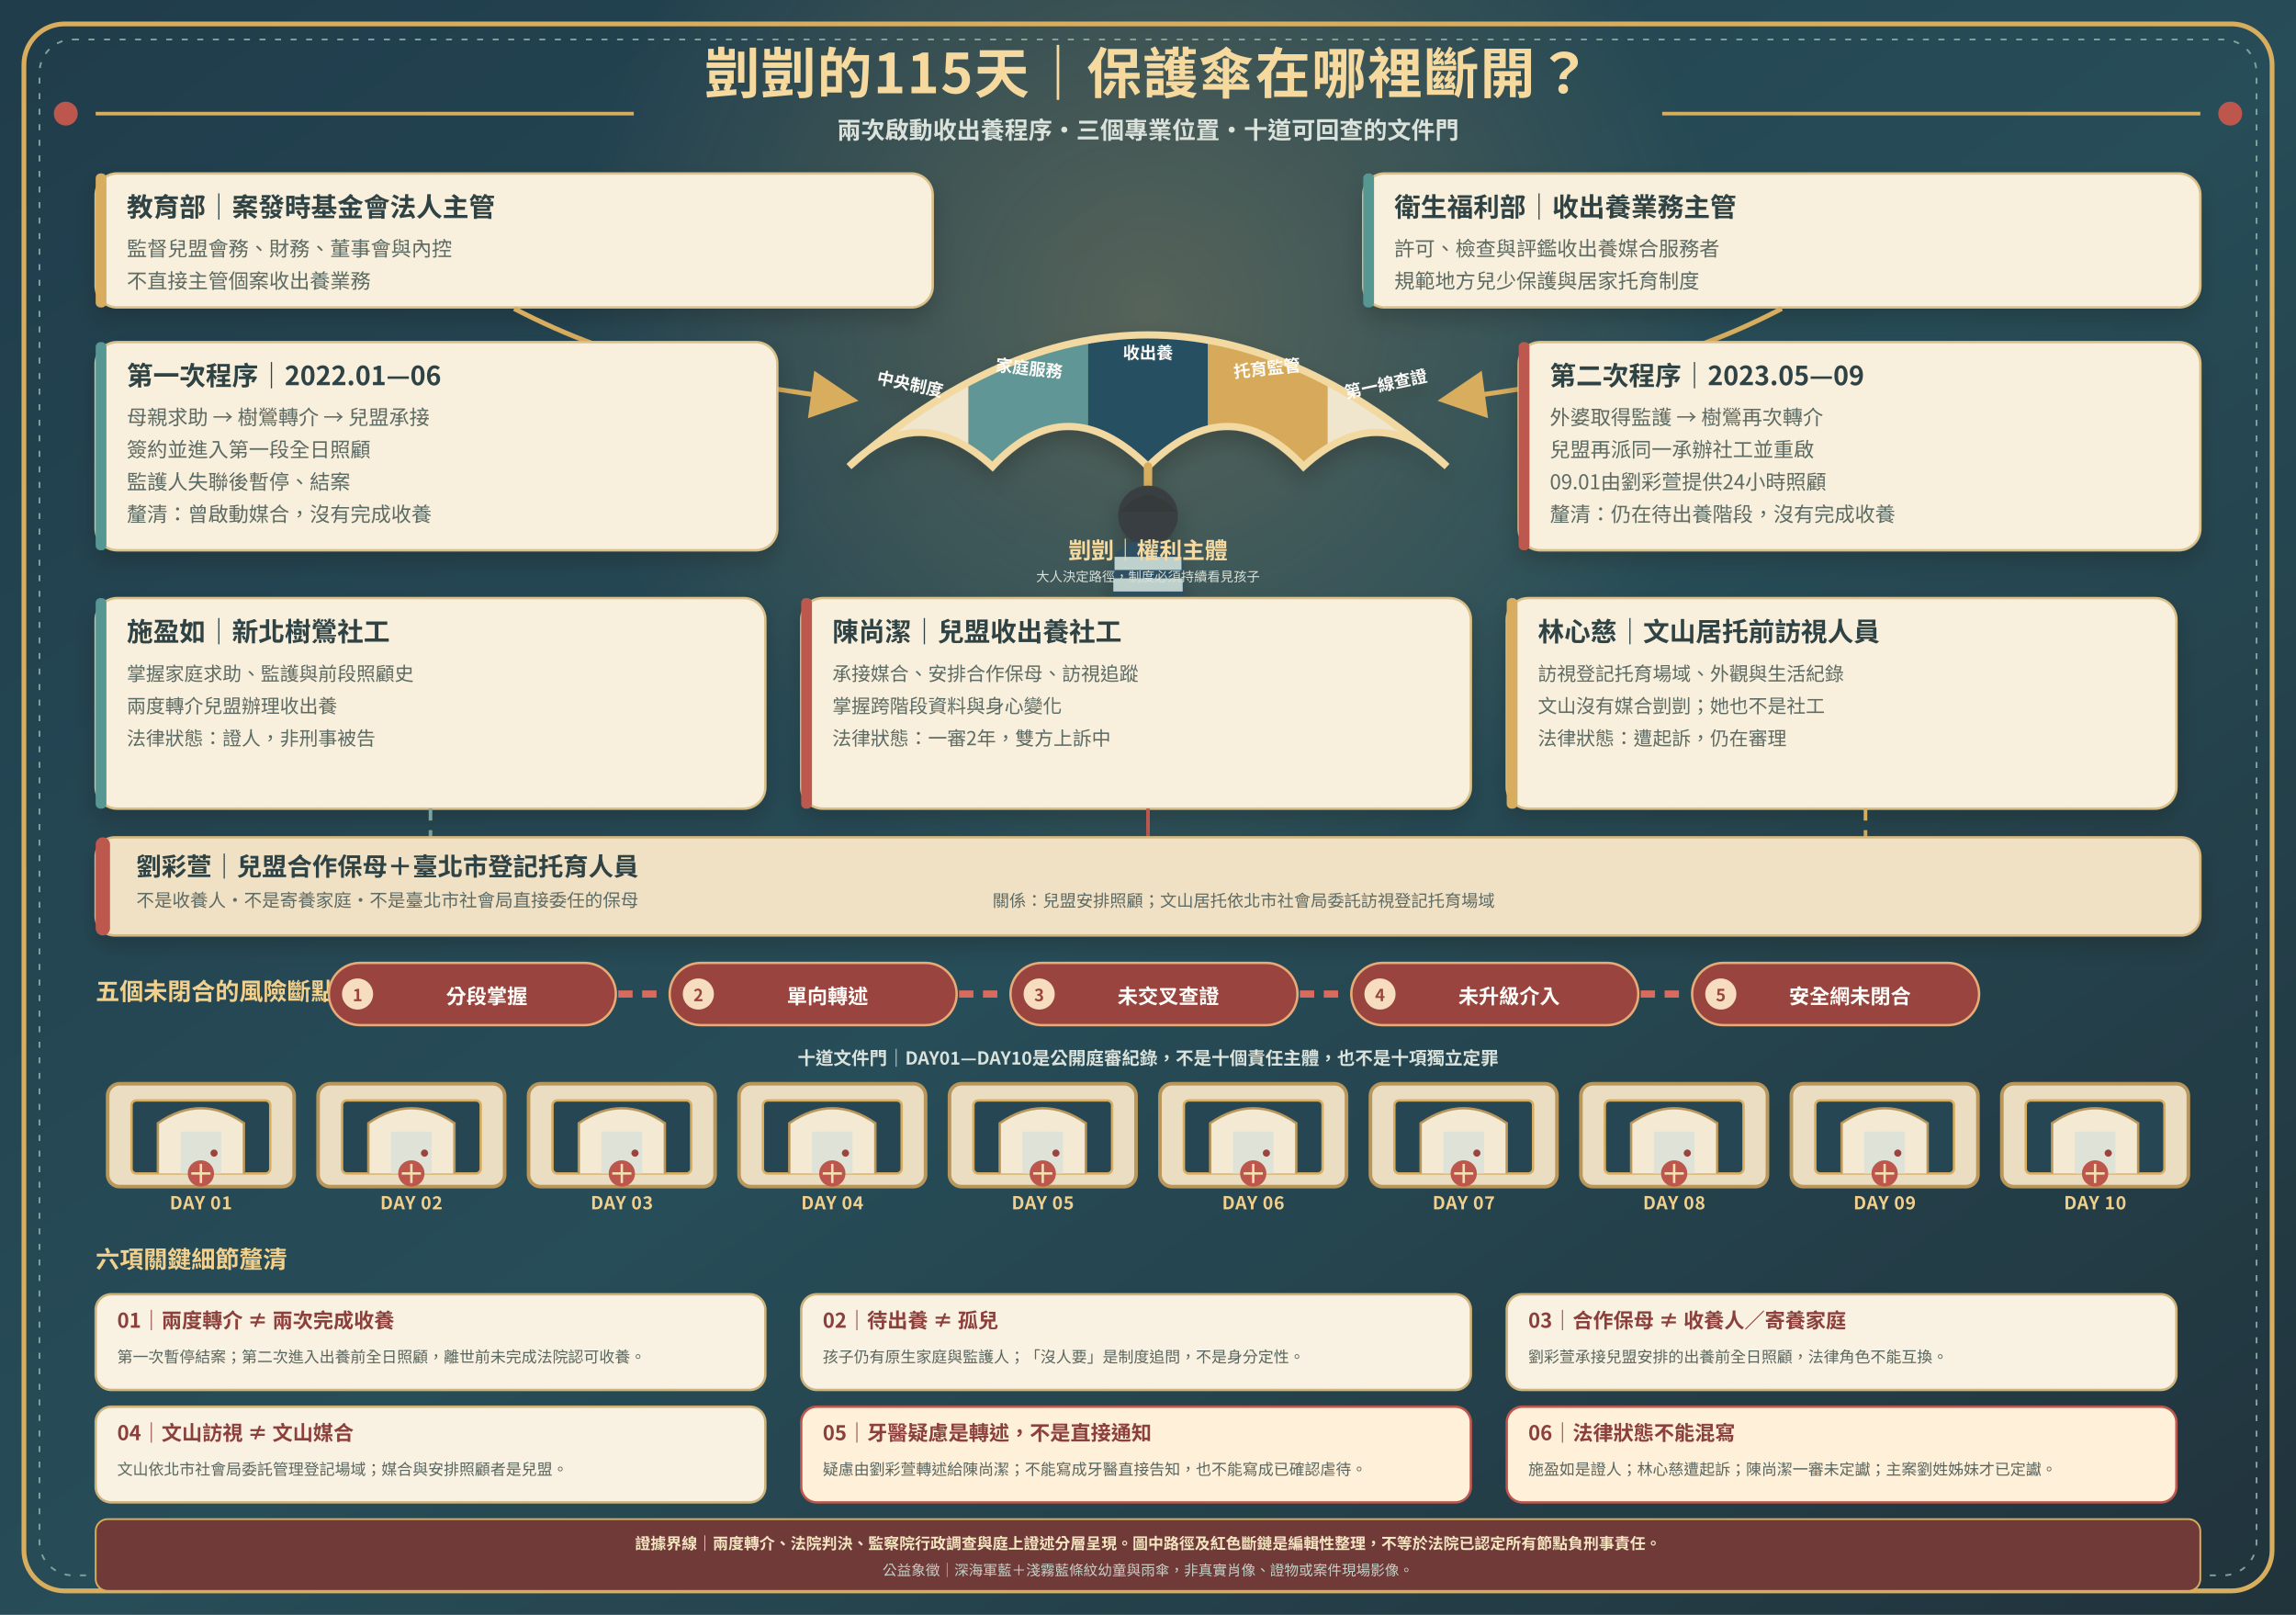
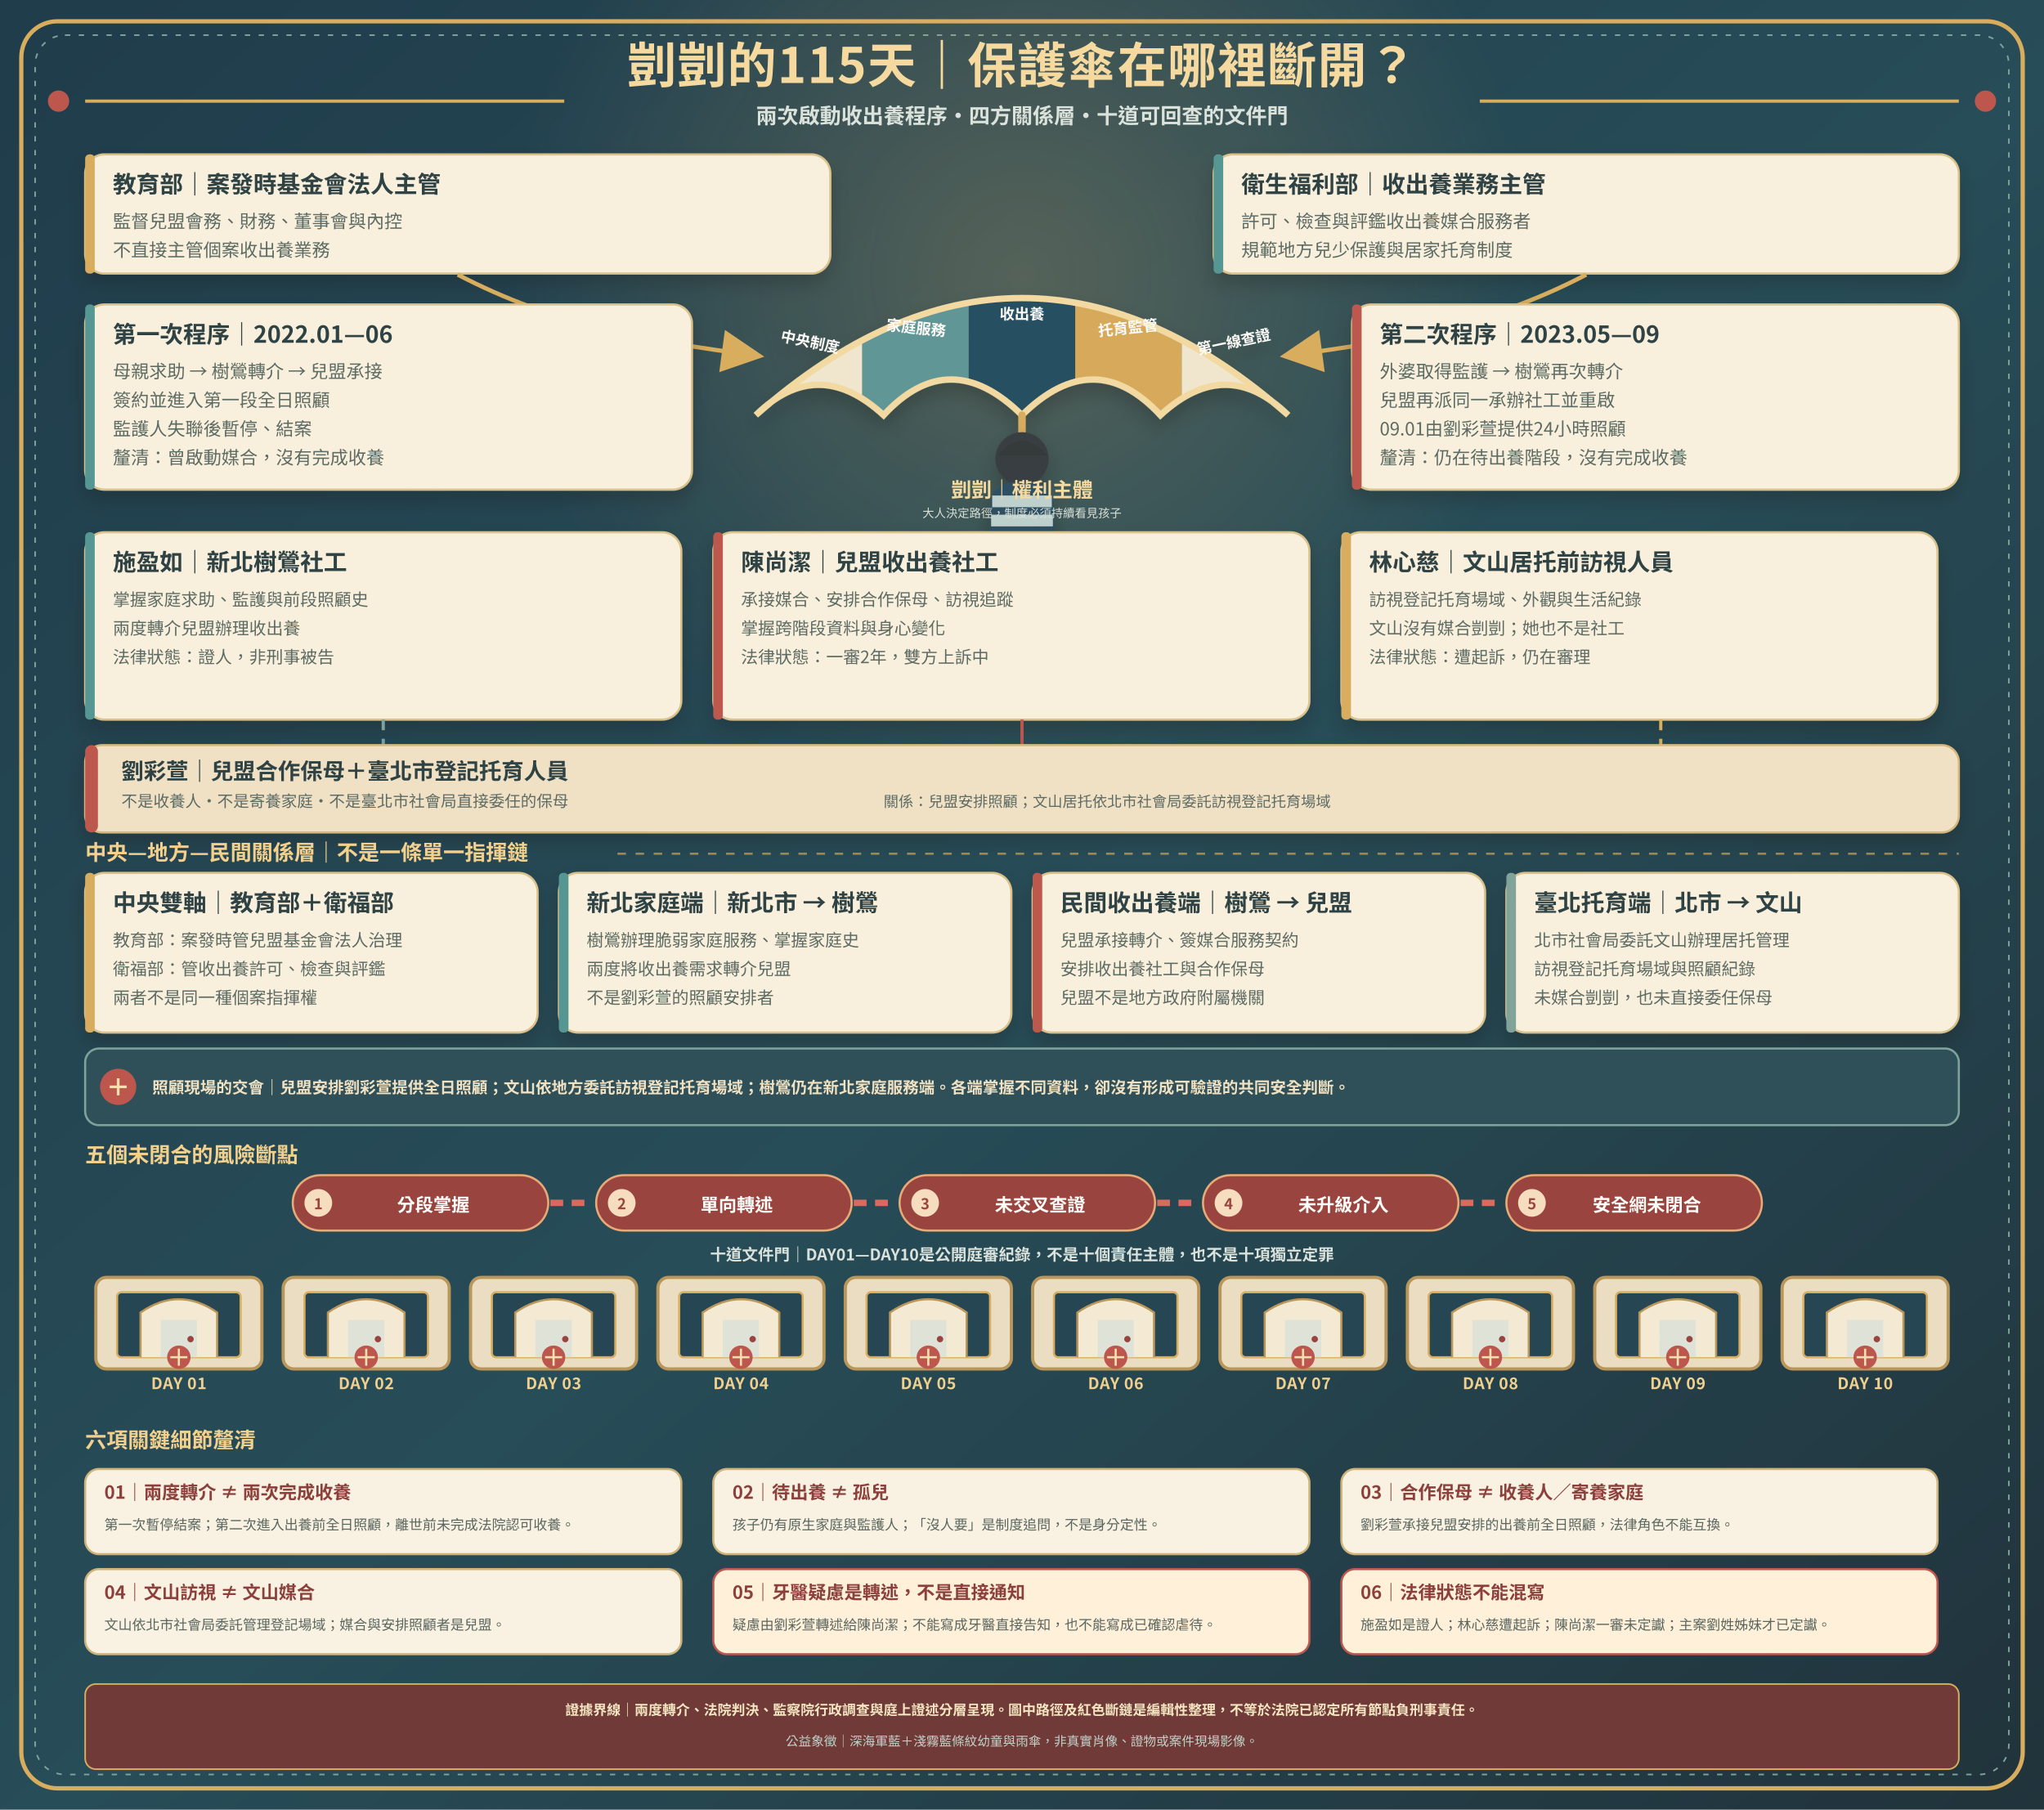
- <svg xmlns="http://www.w3.org/2000/svg" width="1920" height="1350" viewBox="0 0 1920 1350" role="img" aria-labelledby="title desc" lang="zh-Hant">
+ <svg xmlns="http://www.w3.org/2000/svg" width="1920" height="1700" viewBox="0 0 1920 1700" role="img" aria-labelledby="title desc" lang="zh-Hant">
  <defs>
    <linearGradient id="bg" x1="0" y1="0" x2="1" y2="1">
      <stop offset="0" stop-color="#06283d" />
      <stop offset=".52" stop-color="#0d3a4b" />
      <stop offset="1" stop-color="#071d2b" />
    </linearGradient>
    <radialGradient id="glow">
      <stop offset="0" stop-color="#d7a95d" stop-opacity=".27" />
      <stop offset="1" stop-color="#d7a95d" stop-opacity="0" />
    </radialGradient>
    <filter id="paper">
      <feTurbulence baseFrequency=".7" numOctaves="3" seed="17" type="fractalNoise" result="noise" />
      <feColorMatrix in="noise" values="1 0 0 0 0  0 1 0 0 0  0 0 1 0 0  0 0 0 .065 0" />
      <feBlend in="SourceGraphic" mode="multiply" />
    </filter>
    <filter id="shadow" x="-20%" y="-20%" width="140%" height="150%">
      <feDropShadow dx="0" dy="9" stdDeviation="9" flood-color="#000" flood-opacity=".27" />
    </filter>
    <marker id="arrow" markerWidth="10" markerHeight="10" refX="8" refY="5" orient="auto">
      <path d="M0 0 L10 5 L0 10 Z" fill="#d4a652" />
    </marker>
    <clipPath id="canopy">
      <path d="M710 390 Q960 170 1210 390 Q1152 333 1090 390 Q1028 323 960 390 Q892 323 830 390 Q768 333 710 390 Z" />
    </clipPath>
    <g id="door">
      <rect x="0" y="0" width="156" height="86" rx="10" fill="#e8dcc1" stroke="#b28d4f" stroke-width="3" />
      <rect x="20" y="14" width="116" height="61" rx="4" fill="#0b3245" stroke="#d4a652" stroke-width="2" />
      <path d="M42 75V33Q78 8 114 33V75" fill="#f4ead5" stroke="#b28d4f" stroke-width="2" />
      <rect x="61" y="40" width="34" height="35" fill="#dbe2da" />
      <circle cx="89" cy="58" r="3" fill="#8f302f" />
      <circle cx="78" cy="75" r="11" fill="#b6463f" />
      <path d="M70 75h16M78 67v16" stroke="#f4dfb0" stroke-width="2" />
    </g>
    <style>
      text{font-family:'Noto Sans CJK TC','Noto Sans TC','Microsoft JhengHei','PingFang TC',sans-serif}
-       .title{font-weight:900;fill:#f5d89a;letter-spacing:1px}.subtitle{font-weight:600;fill:#d6e2de}.card-title{font-weight:900;fill:#172e36}.card-copy{font-weight:500;fill:#4a5b58}.small-label{font-weight:800;fill:#f3cf86}.umbrella-label{font-weight:800;fill:#fff}.child-title{font-weight:900;fill:#f6d99b}.child-copy{font-weight:500;fill:#d6e1dc}.risk-number{font-weight:900;fill:#8f302f}.risk-copy{font-weight:800;fill:#fff}.door-label{font-weight:900;fill:#f0cd87;letter-spacing:.5px}.clarify-title{font-weight:900;fill:#7f2c2c}.clarify-copy{font-weight:500;fill:#465653}.boundary{font-weight:600;fill:#f5e6c2}.art-note{font-weight:500;fill:#bcd0ca}
+       .title{font-weight:900;fill:#f5d89a;letter-spacing:1px}.subtitle{font-weight:600;fill:#d6e2de}.card-title{font-weight:900;fill:#172e36}.card-copy{font-weight:500;fill:#4a5b58}.small-label{font-weight:800;fill:#f3cf86}.umbrella-label{font-weight:800;fill:#fff}.child-title{font-weight:900;fill:#f6d99b}.child-copy{font-weight:500;fill:#d6e1dc}.relation-note{font-weight:650;fill:#efe1c2}.risk-number{font-weight:900;fill:#8f302f}.risk-copy{font-weight:800;fill:#fff}.door-label{font-weight:900;fill:#f0cd87;letter-spacing:.5px}.clarify-title{font-weight:900;fill:#7f2c2c}.clarify-copy{font-weight:500;fill:#465653}.boundary{font-weight:600;fill:#f5e6c2}.art-note{font-weight:500;fill:#bcd0ca}
    </style>
  </defs>
-   <rect width="1920" height="1350" fill="url(#bg)" />
-   <rect x="20" y="20" width="1880" height="1310" rx="34" fill="none" stroke="#d4a652" stroke-width="4" />
-   <rect x="33" y="33" width="1854" height="1284" rx="28" fill="none" stroke="#6f9b96" stroke-width="1.5" stroke-dasharray="5 8" />
+   <rect width="1920" height="1700" fill="url(#bg)" />
+   <rect x="20" y="20" width="1880" height="1660" rx="34" fill="none" stroke="#d4a652" stroke-width="4" />
+   <rect x="33" y="33" width="1854" height="1634" rx="28" fill="none" stroke="#6f9b96" stroke-width="1.5" stroke-dasharray="5 8" />
  <circle cx="960" cy="260" r="480" fill="url(#glow)" />
  <path d="M80 95H530M1390 95H1840" stroke="#d4a652" stroke-width="3" />
  <circle cx="55" cy="95" r="10" fill="#b6463f" />
  <circle cx="1865" cy="95" r="10" fill="#b6463f" />
  <text x="960" y="78" text-anchor="middle" class="title" font-size="46">剴剴的115天｜保護傘在哪裡斷開？</text>
-   <text x="960" y="116" text-anchor="middle" class="subtitle" font-size="20">兩次啟動收出養程序・三個專業位置・十道可回查的文件門</text>
+   <text x="960" y="116" text-anchor="middle" class="subtitle" font-size="20">兩次啟動收出養程序・四方關係層・十道可回查的文件門</text>
  <g filter="url(#shadow)">
    <rect x="80" y="145" width="700" height="112" rx="18" fill="#f8f1df" stroke="#d7bc82" stroke-width="2" />
    <rect x="80" y="145" width="9" height="112" rx="4" fill="#d4a652" />
    <text x="106" y="181" class="card-title" font-size="22">教育部｜案發時基金會法人主管</text>
    <text x="106" y="214" class="card-copy" font-size="17" text-anchor="start">
      <tspan x="106" dy="0">監督兒盟會務、財務、董事會與內控</tspan>
      <tspan x="106" dy="27">不直接主管個案收出養業務</tspan>
    </text>
  </g>
  <g filter="url(#shadow)">
    <rect x="1140" y="145" width="700" height="112" rx="18" fill="#f8f1df" stroke="#d7bc82" stroke-width="2" />
    <rect x="1140" y="145" width="9" height="112" rx="4" fill="#438d8e" />
    <text x="1166" y="181" class="card-title" font-size="22">衛生福利部｜收出養業務主管</text>
    <text x="1166" y="214" class="card-copy" font-size="17" text-anchor="start">
      <tspan x="1166" dy="0">許可、檢查與評鑑收出養媒合服務者</tspan>
      <tspan x="1166" dy="27">規範地方兒少保護與居家托育制度</tspan>
    </text>
  </g>
  <path d="M430 258 C520 305 605 320 710 334" fill="none" stroke="#d4a652" stroke-width="4" marker-end="url(#arrow)" />
  <path d="M1490 258 C1400 305 1315 320 1210 334" fill="none" stroke="#d4a652" stroke-width="4" marker-end="url(#arrow)" />
  <g filter="url(#shadow)">
    <rect x="80" y="286" width="570" height="174" rx="18" fill="#f8f1df" stroke="#d7bc82" stroke-width="2" />
    <rect x="80" y="286" width="9" height="174" rx="4" fill="#438d8e" />
    <text x="106" y="322" class="card-title" font-size="22">第一次程序｜2022.01—06</text>
    <text x="106" y="355" class="card-copy" font-size="17" text-anchor="start">
      <tspan x="106" dy="0">母親求助 → 樹鶯轉介 → 兒盟承接</tspan>
      <tspan x="106" dy="27">簽約並進入第一段全日照顧</tspan>
      <tspan x="106" dy="27">監護人失聯後暫停、結案</tspan>
      <tspan x="106" dy="27">釐清：曾啟動媒合，沒有完成收養</tspan>
    </text>
  </g>
  <g filter="url(#shadow)">
    <rect x="1270" y="286" width="570" height="174" rx="18" fill="#f8f1df" stroke="#d7bc82" stroke-width="2" />
    <rect x="1270" y="286" width="9" height="174" rx="4" fill="#b6463f" />
    <text x="1296" y="322" class="card-title" font-size="22">第二次程序｜2023.05—09</text>
    <text x="1296" y="355" class="card-copy" font-size="17" text-anchor="start">
      <tspan x="1296" dy="0">外婆取得監護 → 樹鶯再次轉介</tspan>
      <tspan x="1296" dy="27">兒盟再派同一承辦社工並重啟</tspan>
      <tspan x="1296" dy="27">09.01由劉彩萱提供24小時照顧</tspan>
      <tspan x="1296" dy="27">釐清：仍在待出養階段，沒有完成收養</tspan>
    </text>
  </g>
  <g filter="url(#shadow)">
    <g clip-path="url(#canopy)">
      <rect x="710" y="170" width="100" height="230" fill="#efe5cf" />
      <rect x="810" y="170" width="100" height="230" fill="#4d8e91" />
      <rect x="910" y="170" width="100" height="230" fill="#0f3d56" />
      <rect x="1010" y="170" width="100" height="230" fill="#d2a34d" />
      <rect x="1110" y="170" width="100" height="230" fill="#efe5cf" />
    </g>
    <path d="M710 390 Q960 170 1210 390 Q1152 333 1090 390 Q1028 323 960 390 Q892 323 830 390 Q768 333 710 390 Z" fill="none" stroke="#f2d79d" stroke-width="6" />
    <path d="M960 390V447Q960 476 934 476" fill="none" stroke="#d4a652" stroke-width="7" stroke-linecap="round" />
    <text x="760" y="326" text-anchor="middle" class="umbrella-label" font-size="14" transform="rotate(12 760 326)">中央制度</text>
    <text x="860" y="313" text-anchor="middle" class="umbrella-label" font-size="14" transform="rotate(6 860 313)">家庭服務</text>
    <text x="960" y="300" text-anchor="middle" class="umbrella-label" font-size="14" transform="rotate(0 960 300)">收出養</text>
    <text x="1060" y="313" text-anchor="middle" class="umbrella-label" font-size="14" transform="rotate(-6 1060 313)">托育監管</text>
    <text x="1160" y="326" text-anchor="middle" class="umbrella-label" font-size="14" transform="rotate(-12 1160 326)">第一線查證</text>
  </g>
  <g transform="translate(890 402)" filter="url(#shadow)">
    <circle cx="70" cy="29" r="25" fill="#242c32" />
    <path d="M47 26Q70 -2 94 26" fill="#1d252b" />
    <rect x="40" y="51" width="60" height="72" rx="22" fill="#143e56" />
    <path d="M42 69H98M41 87H99M44 105H96" stroke="#b8cfce" stroke-width="11" />
    <rect x="49" y="116" width="17" height="32" rx="7" fill="#162d38" />
    <rect x="75" y="116" width="17" height="32" rx="7" fill="#162d38" />
  </g>
  <text x="960" y="467" text-anchor="middle" class="child-title" font-size="19">剴剴｜權利主體</text>
  <text x="960" y="486" text-anchor="middle" class="child-copy" font-size="11">大人決定路徑，制度必須持續看見孩子</text>
  <g filter="url(#shadow)">
    <rect x="80" y="500" width="560" height="176" rx="18" fill="#f8f1df" stroke="#d7bc82" stroke-width="2" />
    <rect x="80" y="500" width="9" height="176" rx="4" fill="#438d8e" />
    <text x="106" y="536" class="card-title" font-size="22">施盈如｜新北樹鶯社工</text>
    <text x="106" y="569" class="card-copy" font-size="16" text-anchor="start">
      <tspan x="106" dy="0">掌握家庭求助、監護與前段照顧史</tspan>
      <tspan x="106" dy="27">兩度轉介兒盟辦理收出養</tspan>
      <tspan x="106" dy="27">法律狀態：證人，非刑事被告</tspan>
    </text>
  </g>
  <g filter="url(#shadow)">
    <rect x="670" y="500" width="560" height="176" rx="18" fill="#f8f1df" stroke="#d7bc82" stroke-width="2" />
    <rect x="670" y="500" width="9" height="176" rx="4" fill="#b6463f" />
    <text x="696" y="536" class="card-title" font-size="22">陳尚潔｜兒盟收出養社工</text>
    <text x="696" y="569" class="card-copy" font-size="16" text-anchor="start">
      <tspan x="696" dy="0">承接媒合、安排合作保母、訪視追蹤</tspan>
      <tspan x="696" dy="27">掌握跨階段資料與身心變化</tspan>
      <tspan x="696" dy="27">法律狀態：一審2年，雙方上訴中</tspan>
    </text>
  </g>
  <g filter="url(#shadow)">
    <rect x="1260" y="500" width="560" height="176" rx="18" fill="#f8f1df" stroke="#d7bc82" stroke-width="2" />
    <rect x="1260" y="500" width="9" height="176" rx="4" fill="#d4a652" />
    <text x="1286" y="536" class="card-title" font-size="22">林心慈｜文山居托前訪視人員</text>
    <text x="1286" y="569" class="card-copy" font-size="16" text-anchor="start">
      <tspan x="1286" dy="0">訪視登記托育場域、外觀與生活紀錄</tspan>
      <tspan x="1286" dy="27">文山沒有媒合剴剴；她也不是社工</tspan>
      <tspan x="1286" dy="27">法律狀態：遭起訴，仍在審理</tspan>
    </text>
  </g>
  <path d="M360 676V716H960" fill="none" stroke="#6f9b96" stroke-width="3" stroke-dasharray="10 8" />
  <path d="M960 676V716" stroke="#b6463f" stroke-width="3" />
  <path d="M1560 676V716H960" fill="none" stroke="#d4a652" stroke-width="3" stroke-dasharray="10 8" />
  <g filter="url(#shadow)">
    <rect x="80" y="700" width="1760" height="82" rx="16" fill="#efe1c6" stroke="#d2b275" stroke-width="2" />
    <rect x="80" y="700" width="12" height="82" rx="6" fill="#b6463f" />
    <text x="114" y="732" class="card-title" font-size="21">劉彩萱｜兒盟合作保母＋臺北市登記托育人員</text>
    <text x="114" y="758" class="card-copy" font-size="15">不是收養人・不是寄養家庭・不是臺北市社會局直接委任的保母</text>
    <text x="1040" y="758" class="card-copy" font-size="14" text-anchor="middle">關係：兒盟安排照顧；文山居托依北市社會局委託訪視登記托育場域</text>
  </g>
-   <text x="80" y="836" class="small-label" font-size="20">五個未閉合的風險斷點</text>
-   <g>
-     <rect x="275" y="805" width="240" height="52" rx="26" fill="#8f302f" stroke="#e6a36d" stroke-width="2" />
-     <circle cx="299" cy="831" r="13" fill="#f6dcc0" />
-     <text x="299" y="837" text-anchor="middle" class="risk-number" font-size="14">1</text>
-     <text x="407" y="839" text-anchor="middle" class="risk-copy" font-size="17">分段掌握</text>
-     <path d="M517 831 H554" stroke="#d45c52" stroke-width="6" stroke-dasharray="12 8" />
-   </g>
-   <g>
-     <rect x="560" y="805" width="240" height="52" rx="26" fill="#8f302f" stroke="#e6a36d" stroke-width="2" />
-     <circle cx="584" cy="831" r="13" fill="#f6dcc0" />
-     <text x="584" y="837" text-anchor="middle" class="risk-number" font-size="14">2</text>
-     <text x="692" y="839" text-anchor="middle" class="risk-copy" font-size="17">單向轉述</text>
-     <path d="M802 831 H839" stroke="#d45c52" stroke-width="6" stroke-dasharray="12 8" />
-   </g>
-   <g>
-     <rect x="845" y="805" width="240" height="52" rx="26" fill="#8f302f" stroke="#e6a36d" stroke-width="2" />
-     <circle cx="869" cy="831" r="13" fill="#f6dcc0" />
-     <text x="869" y="837" text-anchor="middle" class="risk-number" font-size="14">3</text>
-     <text x="977" y="839" text-anchor="middle" class="risk-copy" font-size="17">未交叉查證</text>
-     <path d="M1087 831 H1124" stroke="#d45c52" stroke-width="6" stroke-dasharray="12 8" />
-   </g>
-   <g>
-     <rect x="1130" y="805" width="240" height="52" rx="26" fill="#8f302f" stroke="#e6a36d" stroke-width="2" />
-     <circle cx="1154" cy="831" r="13" fill="#f6dcc0" />
-     <text x="1154" y="837" text-anchor="middle" class="risk-number" font-size="14">4</text>
-     <text x="1262" y="839" text-anchor="middle" class="risk-copy" font-size="17">未升級介入</text>
-     <path d="M1372 831 H1409" stroke="#d45c52" stroke-width="6" stroke-dasharray="12 8" />
-   </g>
-   <g>
-     <rect x="1415" y="805" width="240" height="52" rx="26" fill="#8f302f" stroke="#e6a36d" stroke-width="2" />
-     <circle cx="1439" cy="831" r="13" fill="#f6dcc0" />
-     <text x="1439" y="837" text-anchor="middle" class="risk-number" font-size="14">5</text>
-     <text x="1547" y="839" text-anchor="middle" class="risk-copy" font-size="17">安全網未閉合</text>
-   </g>
-   <text x="960" y="890" text-anchor="middle" class="subtitle" font-size="15">十道文件門｜DAY01—DAY10是公開庭審紀錄，不是十個責任主體，也不是十項獨立定罪</text>
-   <g transform="translate(90 906)">
+   <text x="80" y="808" class="small-label" font-size="20">中央—地方—民間關係層｜不是一條單一指揮鏈</text>
+   <path d="M580 802H1840" stroke="#d4a652" stroke-width="2" stroke-dasharray="8 9" opacity=".65" />
+   <g filter="url(#shadow)">
+     <rect x="80" y="820" width="425" height="150" rx="18" fill="#f8f1df" stroke="#d7bc82" stroke-width="2" />
+     <rect x="80" y="820" width="9" height="150" rx="4" fill="#d4a652" />
+     <text x="106" y="856" class="card-title" font-size="22">中央雙軸｜教育部＋衛福部</text>
+     <text x="106" y="889" class="card-copy" font-size="16" text-anchor="start">
+       <tspan x="106" dy="0">教育部：案發時管兒盟基金會法人治理</tspan>
+       <tspan x="106" dy="27">衛福部：管收出養許可、檢查與評鑑</tspan>
+       <tspan x="106" dy="27">兩者不是同一種個案指揮權</tspan>
+     </text>
+   </g>
+   <g filter="url(#shadow)">
+     <rect x="525" y="820" width="425" height="150" rx="18" fill="#f8f1df" stroke="#d7bc82" stroke-width="2" />
+     <rect x="525" y="820" width="9" height="150" rx="4" fill="#438d8e" />
+     <text x="551" y="856" class="card-title" font-size="22">新北家庭端｜新北市 → 樹鶯</text>
+     <text x="551" y="889" class="card-copy" font-size="16" text-anchor="start">
+       <tspan x="551" dy="0">樹鶯辦理脆弱家庭服務、掌握家庭史</tspan>
+       <tspan x="551" dy="27">兩度將收出養需求轉介兒盟</tspan>
+       <tspan x="551" dy="27">不是劉彩萱的照顧安排者</tspan>
+     </text>
+   </g>
+   <g filter="url(#shadow)">
+     <rect x="970" y="820" width="425" height="150" rx="18" fill="#f8f1df" stroke="#d7bc82" stroke-width="2" />
+     <rect x="970" y="820" width="9" height="150" rx="4" fill="#b6463f" />
+     <text x="996" y="856" class="card-title" font-size="22">民間收出養端｜樹鶯 → 兒盟</text>
+     <text x="996" y="889" class="card-copy" font-size="16" text-anchor="start">
+       <tspan x="996" dy="0">兒盟承接轉介、簽媒合服務契約</tspan>
+       <tspan x="996" dy="27">安排收出養社工與合作保母</tspan>
+       <tspan x="996" dy="27">兒盟不是地方政府附屬機關</tspan>
+     </text>
+   </g>
+   <g filter="url(#shadow)">
+     <rect x="1415" y="820" width="425" height="150" rx="18" fill="#f8f1df" stroke="#d7bc82" stroke-width="2" />
+     <rect x="1415" y="820" width="9" height="150" rx="4" fill="#739b94" />
+     <text x="1441" y="856" class="card-title" font-size="22">臺北托育端｜北市 → 文山</text>
+     <text x="1441" y="889" class="card-copy" font-size="16" text-anchor="start">
+       <tspan x="1441" dy="0">北市社會局委託文山辦理居托管理</tspan>
+       <tspan x="1441" dy="27">訪視登記托育場域與照顧紀錄</tspan>
+       <tspan x="1441" dy="27">未媒合剴剴，也未直接委任保母</tspan>
+     </text>
+   </g>
+   <rect x="80" y="985" width="1760" height="72" rx="13" fill="#163e4c" stroke="#6f9b96" stroke-width="2" />
+   <circle cx="111" cy="1021" r="17" fill="#b6463f" />
+   <path d="M103 1021h16M111 1013v16" stroke="#f6dfad" stroke-width="2.5" />
+   <text x="143" y="1027" class="relation-note" font-size="15">照顧現場的交會｜兒盟安排劉彩萱提供全日照顧；文山依地方委託訪視登記托育場域；樹鶯仍在新北家庭服務端。各端掌握不同資料，卻沒有形成可驗證的共同安全判斷。</text>
+   <text x="80" y="1092" class="small-label" font-size="20">五個未閉合的風險斷點</text>
+   <g>
+     <rect x="275" y="1104" width="240" height="52" rx="26" fill="#8f302f" stroke="#e6a36d" stroke-width="2" />
+     <circle cx="299" cy="1130" r="13" fill="#f6dcc0" />
+     <text x="299" y="1136" text-anchor="middle" class="risk-number" font-size="14">1</text>
+     <text x="407" y="1138" text-anchor="middle" class="risk-copy" font-size="17">分段掌握</text>
+     <path d="M517 1130 H554" stroke="#d45c52" stroke-width="6" stroke-dasharray="12 8" />
+   </g>
+   <g>
+     <rect x="560" y="1104" width="240" height="52" rx="26" fill="#8f302f" stroke="#e6a36d" stroke-width="2" />
+     <circle cx="584" cy="1130" r="13" fill="#f6dcc0" />
+     <text x="584" y="1136" text-anchor="middle" class="risk-number" font-size="14">2</text>
+     <text x="692" y="1138" text-anchor="middle" class="risk-copy" font-size="17">單向轉述</text>
+     <path d="M802 1130 H839" stroke="#d45c52" stroke-width="6" stroke-dasharray="12 8" />
+   </g>
+   <g>
+     <rect x="845" y="1104" width="240" height="52" rx="26" fill="#8f302f" stroke="#e6a36d" stroke-width="2" />
+     <circle cx="869" cy="1130" r="13" fill="#f6dcc0" />
+     <text x="869" y="1136" text-anchor="middle" class="risk-number" font-size="14">3</text>
+     <text x="977" y="1138" text-anchor="middle" class="risk-copy" font-size="17">未交叉查證</text>
+     <path d="M1087 1130 H1124" stroke="#d45c52" stroke-width="6" stroke-dasharray="12 8" />
+   </g>
+   <g>
+     <rect x="1130" y="1104" width="240" height="52" rx="26" fill="#8f302f" stroke="#e6a36d" stroke-width="2" />
+     <circle cx="1154" cy="1130" r="13" fill="#f6dcc0" />
+     <text x="1154" y="1136" text-anchor="middle" class="risk-number" font-size="14">4</text>
+     <text x="1262" y="1138" text-anchor="middle" class="risk-copy" font-size="17">未升級介入</text>
+     <path d="M1372 1130 H1409" stroke="#d45c52" stroke-width="6" stroke-dasharray="12 8" />
+   </g>
+   <g>
+     <rect x="1415" y="1104" width="240" height="52" rx="26" fill="#8f302f" stroke="#e6a36d" stroke-width="2" />
+     <circle cx="1439" cy="1130" r="13" fill="#f6dcc0" />
+     <text x="1439" y="1136" text-anchor="middle" class="risk-number" font-size="14">5</text>
+     <text x="1547" y="1138" text-anchor="middle" class="risk-copy" font-size="17">安全網未閉合</text>
+   </g>
+   <text x="960" y="1184" text-anchor="middle" class="subtitle" font-size="15">十道文件門｜DAY01—DAY10是公開庭審紀錄，不是十個責任主體，也不是十項獨立定罪</text>
+   <g transform="translate(90 1200)">
    <use href="#door" />
    <text x="78" y="105" text-anchor="middle" class="door-label" font-size="15">DAY 01</text>
  </g>
-   <g transform="translate(266 906)">
+   <g transform="translate(266 1200)">
    <use href="#door" />
    <text x="78" y="105" text-anchor="middle" class="door-label" font-size="15">DAY 02</text>
  </g>
-   <g transform="translate(442 906)">
+   <g transform="translate(442 1200)">
    <use href="#door" />
    <text x="78" y="105" text-anchor="middle" class="door-label" font-size="15">DAY 03</text>
  </g>
-   <g transform="translate(618 906)">
+   <g transform="translate(618 1200)">
    <use href="#door" />
    <text x="78" y="105" text-anchor="middle" class="door-label" font-size="15">DAY 04</text>
  </g>
-   <g transform="translate(794 906)">
+   <g transform="translate(794 1200)">
    <use href="#door" />
    <text x="78" y="105" text-anchor="middle" class="door-label" font-size="15">DAY 05</text>
  </g>
-   <g transform="translate(970 906)">
+   <g transform="translate(970 1200)">
    <use href="#door" />
    <text x="78" y="105" text-anchor="middle" class="door-label" font-size="15">DAY 06</text>
  </g>
-   <g transform="translate(1146 906)">
+   <g transform="translate(1146 1200)">
    <use href="#door" />
    <text x="78" y="105" text-anchor="middle" class="door-label" font-size="15">DAY 07</text>
  </g>
-   <g transform="translate(1322 906)">
+   <g transform="translate(1322 1200)">
    <use href="#door" />
    <text x="78" y="105" text-anchor="middle" class="door-label" font-size="15">DAY 08</text>
  </g>
-   <g transform="translate(1498 906)">
+   <g transform="translate(1498 1200)">
    <use href="#door" />
    <text x="78" y="105" text-anchor="middle" class="door-label" font-size="15">DAY 09</text>
  </g>
-   <g transform="translate(1674 906)">
+   <g transform="translate(1674 1200)">
    <use href="#door" />
    <text x="78" y="105" text-anchor="middle" class="door-label" font-size="15">DAY 10</text>
  </g>
-   <text x="80" y="1060" class="small-label" font-size="20">六項關鍵細節釐清</text>
-   <g>
-     <rect x="80" y="1082" width="560" height="80" rx="13" fill="#f9f3e5" stroke="#c9ad72" stroke-width="2" />
-     <text x="98" y="1110" class="clarify-title" font-size="17">01｜兩度轉介 ≠ 兩次完成收養</text>
-     <text x="98" y="1139" class="clarify-copy" font-size="13" text-anchor="start">
+   <text x="80" y="1360" class="small-label" font-size="20">六項關鍵細節釐清</text>
+   <g>
+     <rect x="80" y="1380" width="560" height="80" rx="13" fill="#f9f3e5" stroke="#c9ad72" stroke-width="2" />
+     <text x="98" y="1408" class="clarify-title" font-size="17">01｜兩度轉介 ≠ 兩次完成收養</text>
+     <text x="98" y="1437" class="clarify-copy" font-size="13" text-anchor="start">
      <tspan x="98" dy="0">第一次暫停結案；第二次進入出養前全日照顧，離世前未完成法院認可收養。</tspan>
    </text>
  </g>
  <g>
-     <rect x="670" y="1082" width="560" height="80" rx="13" fill="#f9f3e5" stroke="#c9ad72" stroke-width="2" />
-     <text x="688" y="1110" class="clarify-title" font-size="17">02｜待出養 ≠ 孤兒</text>
-     <text x="688" y="1139" class="clarify-copy" font-size="13" text-anchor="start">
+     <rect x="670" y="1380" width="560" height="80" rx="13" fill="#f9f3e5" stroke="#c9ad72" stroke-width="2" />
+     <text x="688" y="1408" class="clarify-title" font-size="17">02｜待出養 ≠ 孤兒</text>
+     <text x="688" y="1437" class="clarify-copy" font-size="13" text-anchor="start">
      <tspan x="688" dy="0">孩子仍有原生家庭與監護人；「沒人要」是制度追問，不是身分定性。</tspan>
    </text>
  </g>
  <g>
-     <rect x="1260" y="1082" width="560" height="80" rx="13" fill="#f9f3e5" stroke="#c9ad72" stroke-width="2" />
-     <text x="1278" y="1110" class="clarify-title" font-size="17">03｜合作保母 ≠ 收養人／寄養家庭</text>
-     <text x="1278" y="1139" class="clarify-copy" font-size="13" text-anchor="start">
+     <rect x="1260" y="1380" width="560" height="80" rx="13" fill="#f9f3e5" stroke="#c9ad72" stroke-width="2" />
+     <text x="1278" y="1408" class="clarify-title" font-size="17">03｜合作保母 ≠ 收養人／寄養家庭</text>
+     <text x="1278" y="1437" class="clarify-copy" font-size="13" text-anchor="start">
      <tspan x="1278" dy="0">劉彩萱承接兒盟安排的出養前全日照顧，法律角色不能互換。</tspan>
    </text>
  </g>
  <g>
-     <rect x="80" y="1176" width="560" height="80" rx="13" fill="#f9f3e5" stroke="#c9ad72" stroke-width="2" />
-     <text x="98" y="1204" class="clarify-title" font-size="17">04｜文山訪視 ≠ 文山媒合</text>
-     <text x="98" y="1233" class="clarify-copy" font-size="13" text-anchor="start">
+     <rect x="80" y="1474" width="560" height="80" rx="13" fill="#f9f3e5" stroke="#c9ad72" stroke-width="2" />
+     <text x="98" y="1502" class="clarify-title" font-size="17">04｜文山訪視 ≠ 文山媒合</text>
+     <text x="98" y="1531" class="clarify-copy" font-size="13" text-anchor="start">
      <tspan x="98" dy="0">文山依北市社會局委託管理登記場域；媒合與安排照顧者是兒盟。</tspan>
    </text>
  </g>
  <g>
-     <rect x="670" y="1176" width="560" height="80" rx="13" fill="#fff1dc" stroke="#b6463f" stroke-width="2" />
-     <text x="688" y="1204" class="clarify-title" font-size="17">05｜牙醫疑慮是轉述，不是直接通知</text>
-     <text x="688" y="1233" class="clarify-copy" font-size="13" text-anchor="start">
+     <rect x="670" y="1474" width="560" height="80" rx="13" fill="#fff1dc" stroke="#b6463f" stroke-width="2" />
+     <text x="688" y="1502" class="clarify-title" font-size="17">05｜牙醫疑慮是轉述，不是直接通知</text>
+     <text x="688" y="1531" class="clarify-copy" font-size="13" text-anchor="start">
      <tspan x="688" dy="0">疑慮由劉彩萱轉述給陳尚潔；不能寫成牙醫直接告知，也不能寫成已確認虐待。</tspan>
    </text>
  </g>
  <g>
-     <rect x="1260" y="1176" width="560" height="80" rx="13" fill="#fff1dc" stroke="#b6463f" stroke-width="2" />
-     <text x="1278" y="1204" class="clarify-title" font-size="17">06｜法律狀態不能混寫</text>
-     <text x="1278" y="1233" class="clarify-copy" font-size="13" text-anchor="start">
+     <rect x="1260" y="1474" width="560" height="80" rx="13" fill="#fff1dc" stroke="#b6463f" stroke-width="2" />
+     <text x="1278" y="1502" class="clarify-title" font-size="17">06｜法律狀態不能混寫</text>
+     <text x="1278" y="1531" class="clarify-copy" font-size="13" text-anchor="start">
      <tspan x="1278" dy="0">施盈如是證人；林心慈遭起訴；陳尚潔一審未定讞；主案劉姓姊妹才已定讞。</tspan>
    </text>
  </g>
-   <rect x="80" y="1270" width="1760" height="60" rx="10" fill="#5f2528" stroke="#d4a652" stroke-width="1.5" />
-   <text x="960" y="1295" text-anchor="middle" class="boundary" font-size="13">證據界線｜兩度轉介、法院判決、監察院行政調查與庭上證述分層呈現。圖中路徑及紅色斷鏈是編輯性整理，不等於法院已認定所有節點負刑事責任。</text>
-   <text x="960" y="1317" text-anchor="middle" class="art-note" font-size="12">公益象徵｜深海軍藍＋淺霧藍條紋幼童與雨傘，非真實肖像、證物或案件現場影像。</text>
+   <rect x="80" y="1582" width="1760" height="80" rx="10" fill="#5f2528" stroke="#d4a652" stroke-width="1.5" />
+   <text x="960" y="1611" text-anchor="middle" class="boundary" font-size="13">證據界線｜兩度轉介、法院判決、監察院行政調查與庭上證述分層呈現。圖中路徑及紅色斷鏈是編輯性整理，不等於法院已認定所有節點負刑事責任。</text>
+   <text x="960" y="1640" text-anchor="middle" class="art-note" font-size="12">公益象徵｜深海軍藍＋淺霧藍條紋幼童與雨傘，非真實肖像、證物或案件現場影像。</text>
  <g opacity=".11" filter="url(#paper)">
-     <rect width="1920" height="1350" fill="#f5e6c2" />
+     <rect width="1920" height="1700" fill="#f5e6c2" />
  </g>
</svg>
